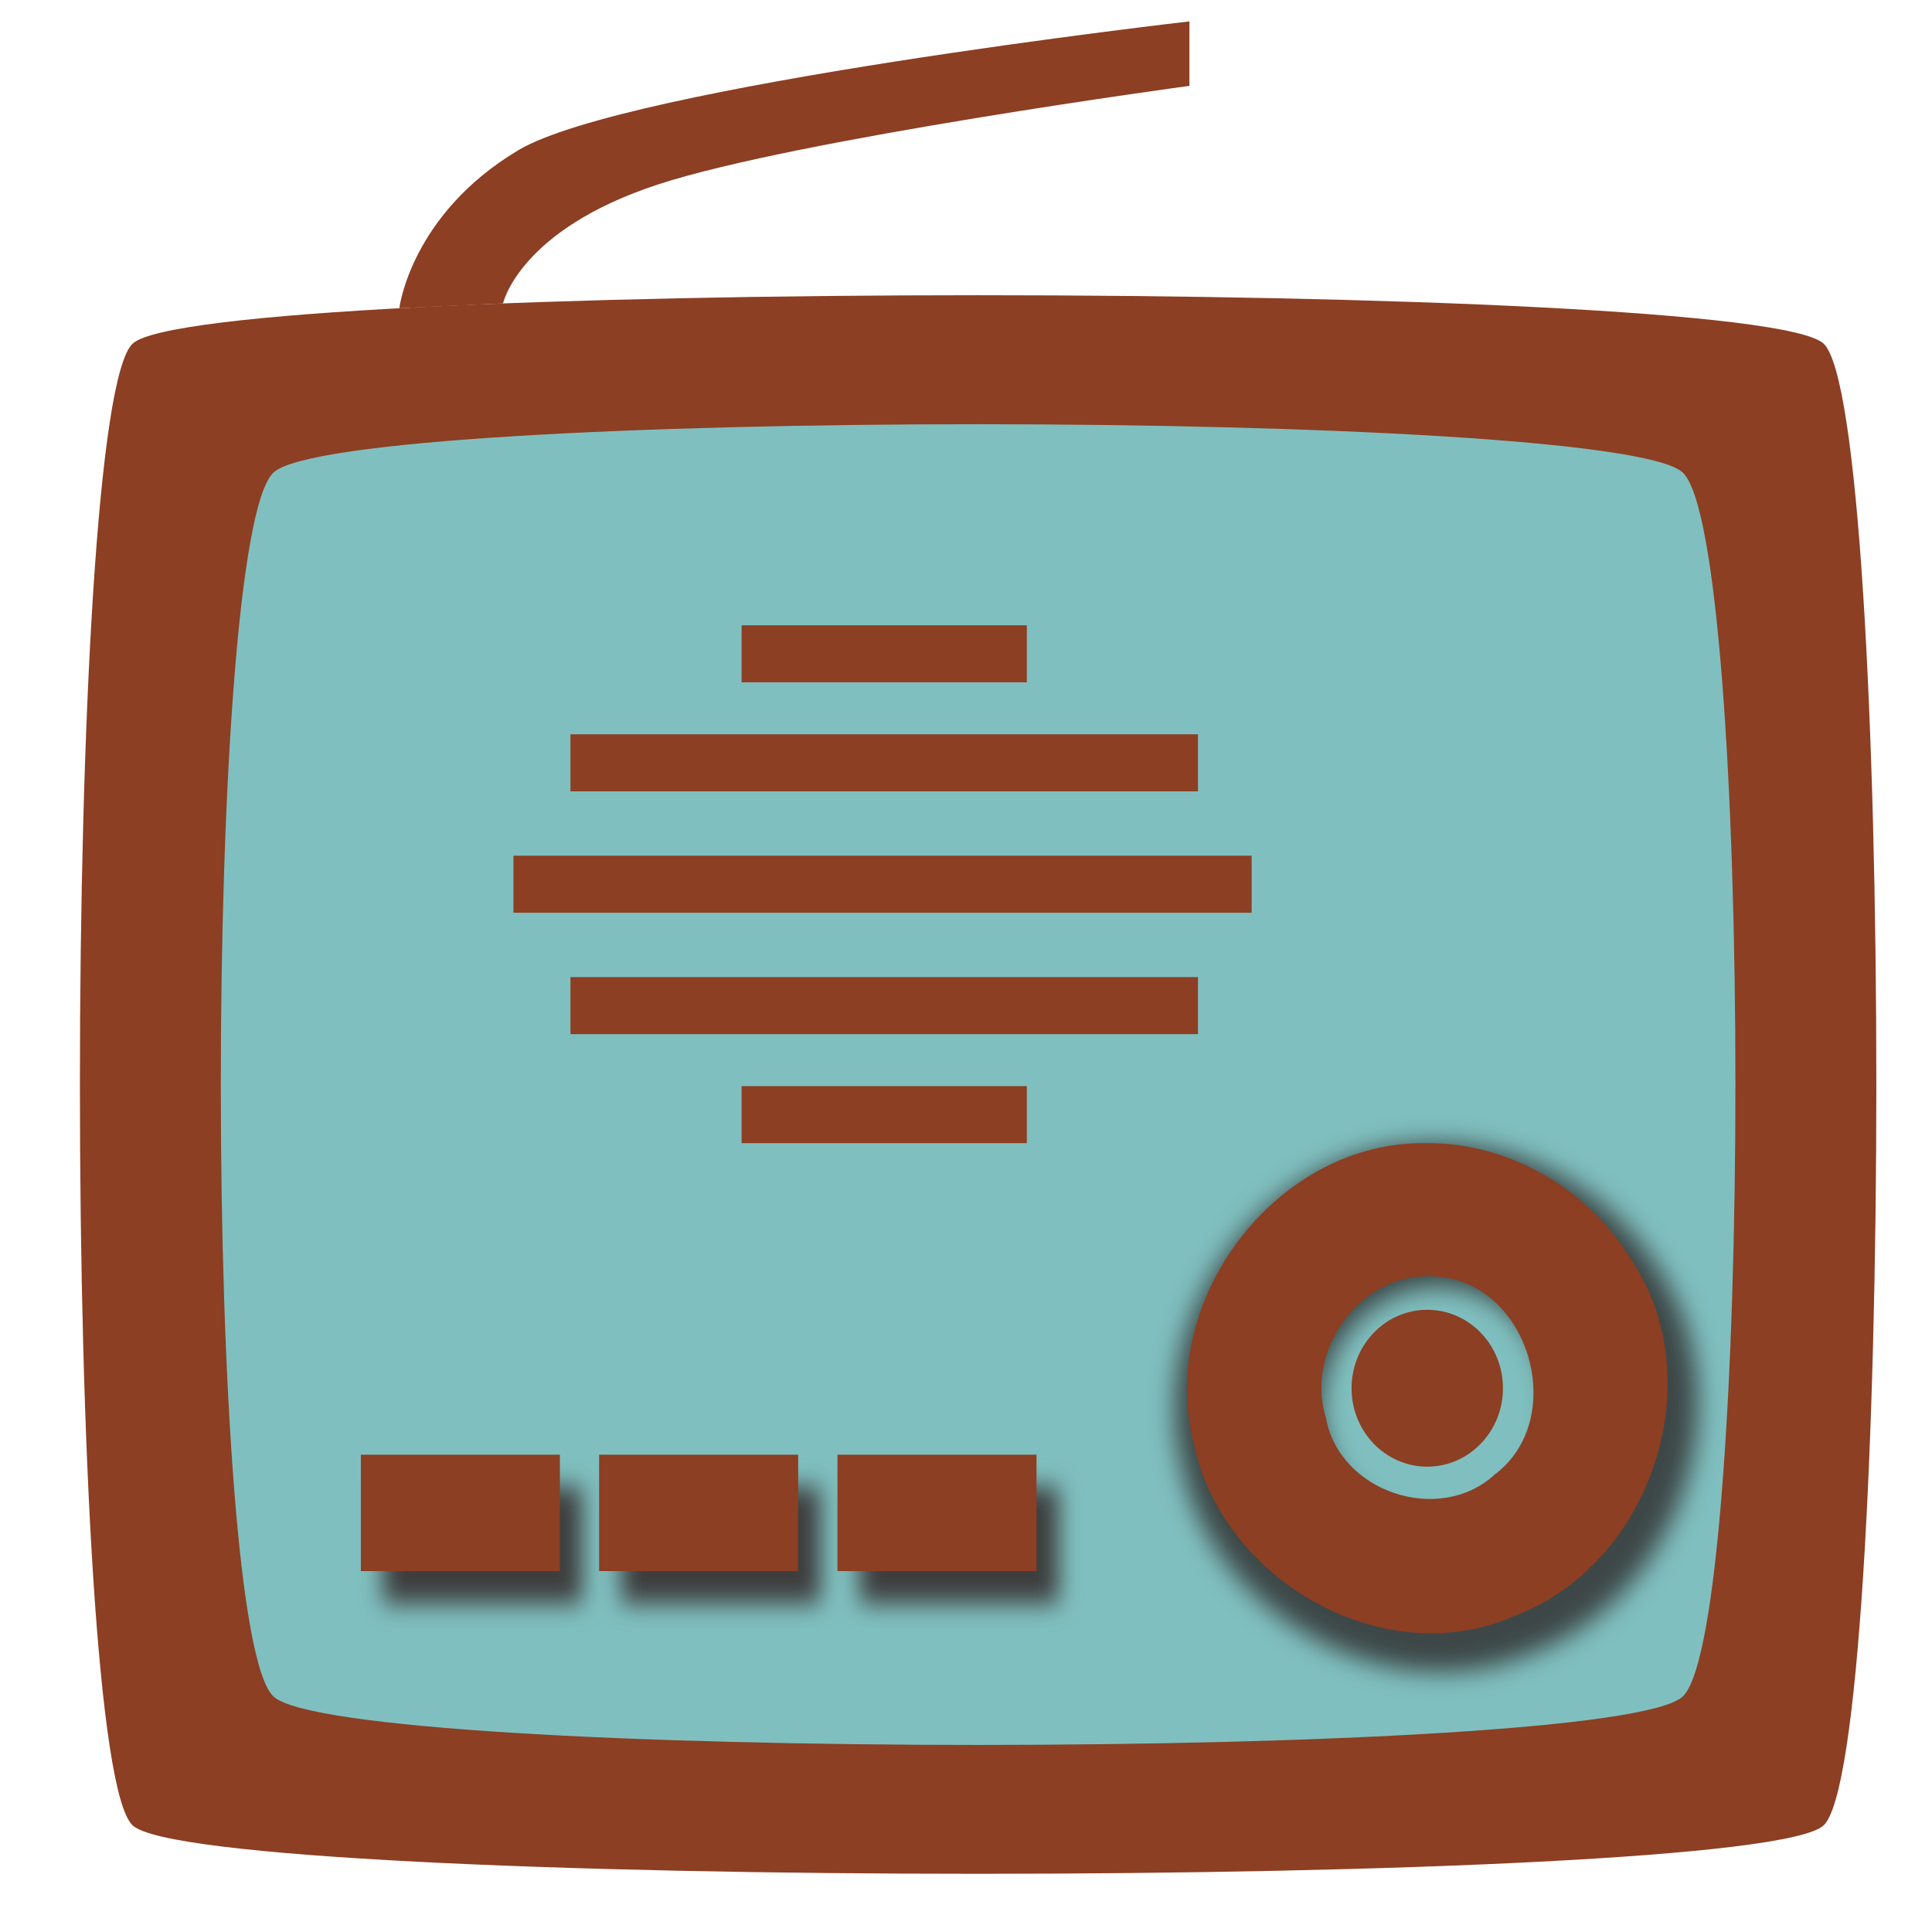
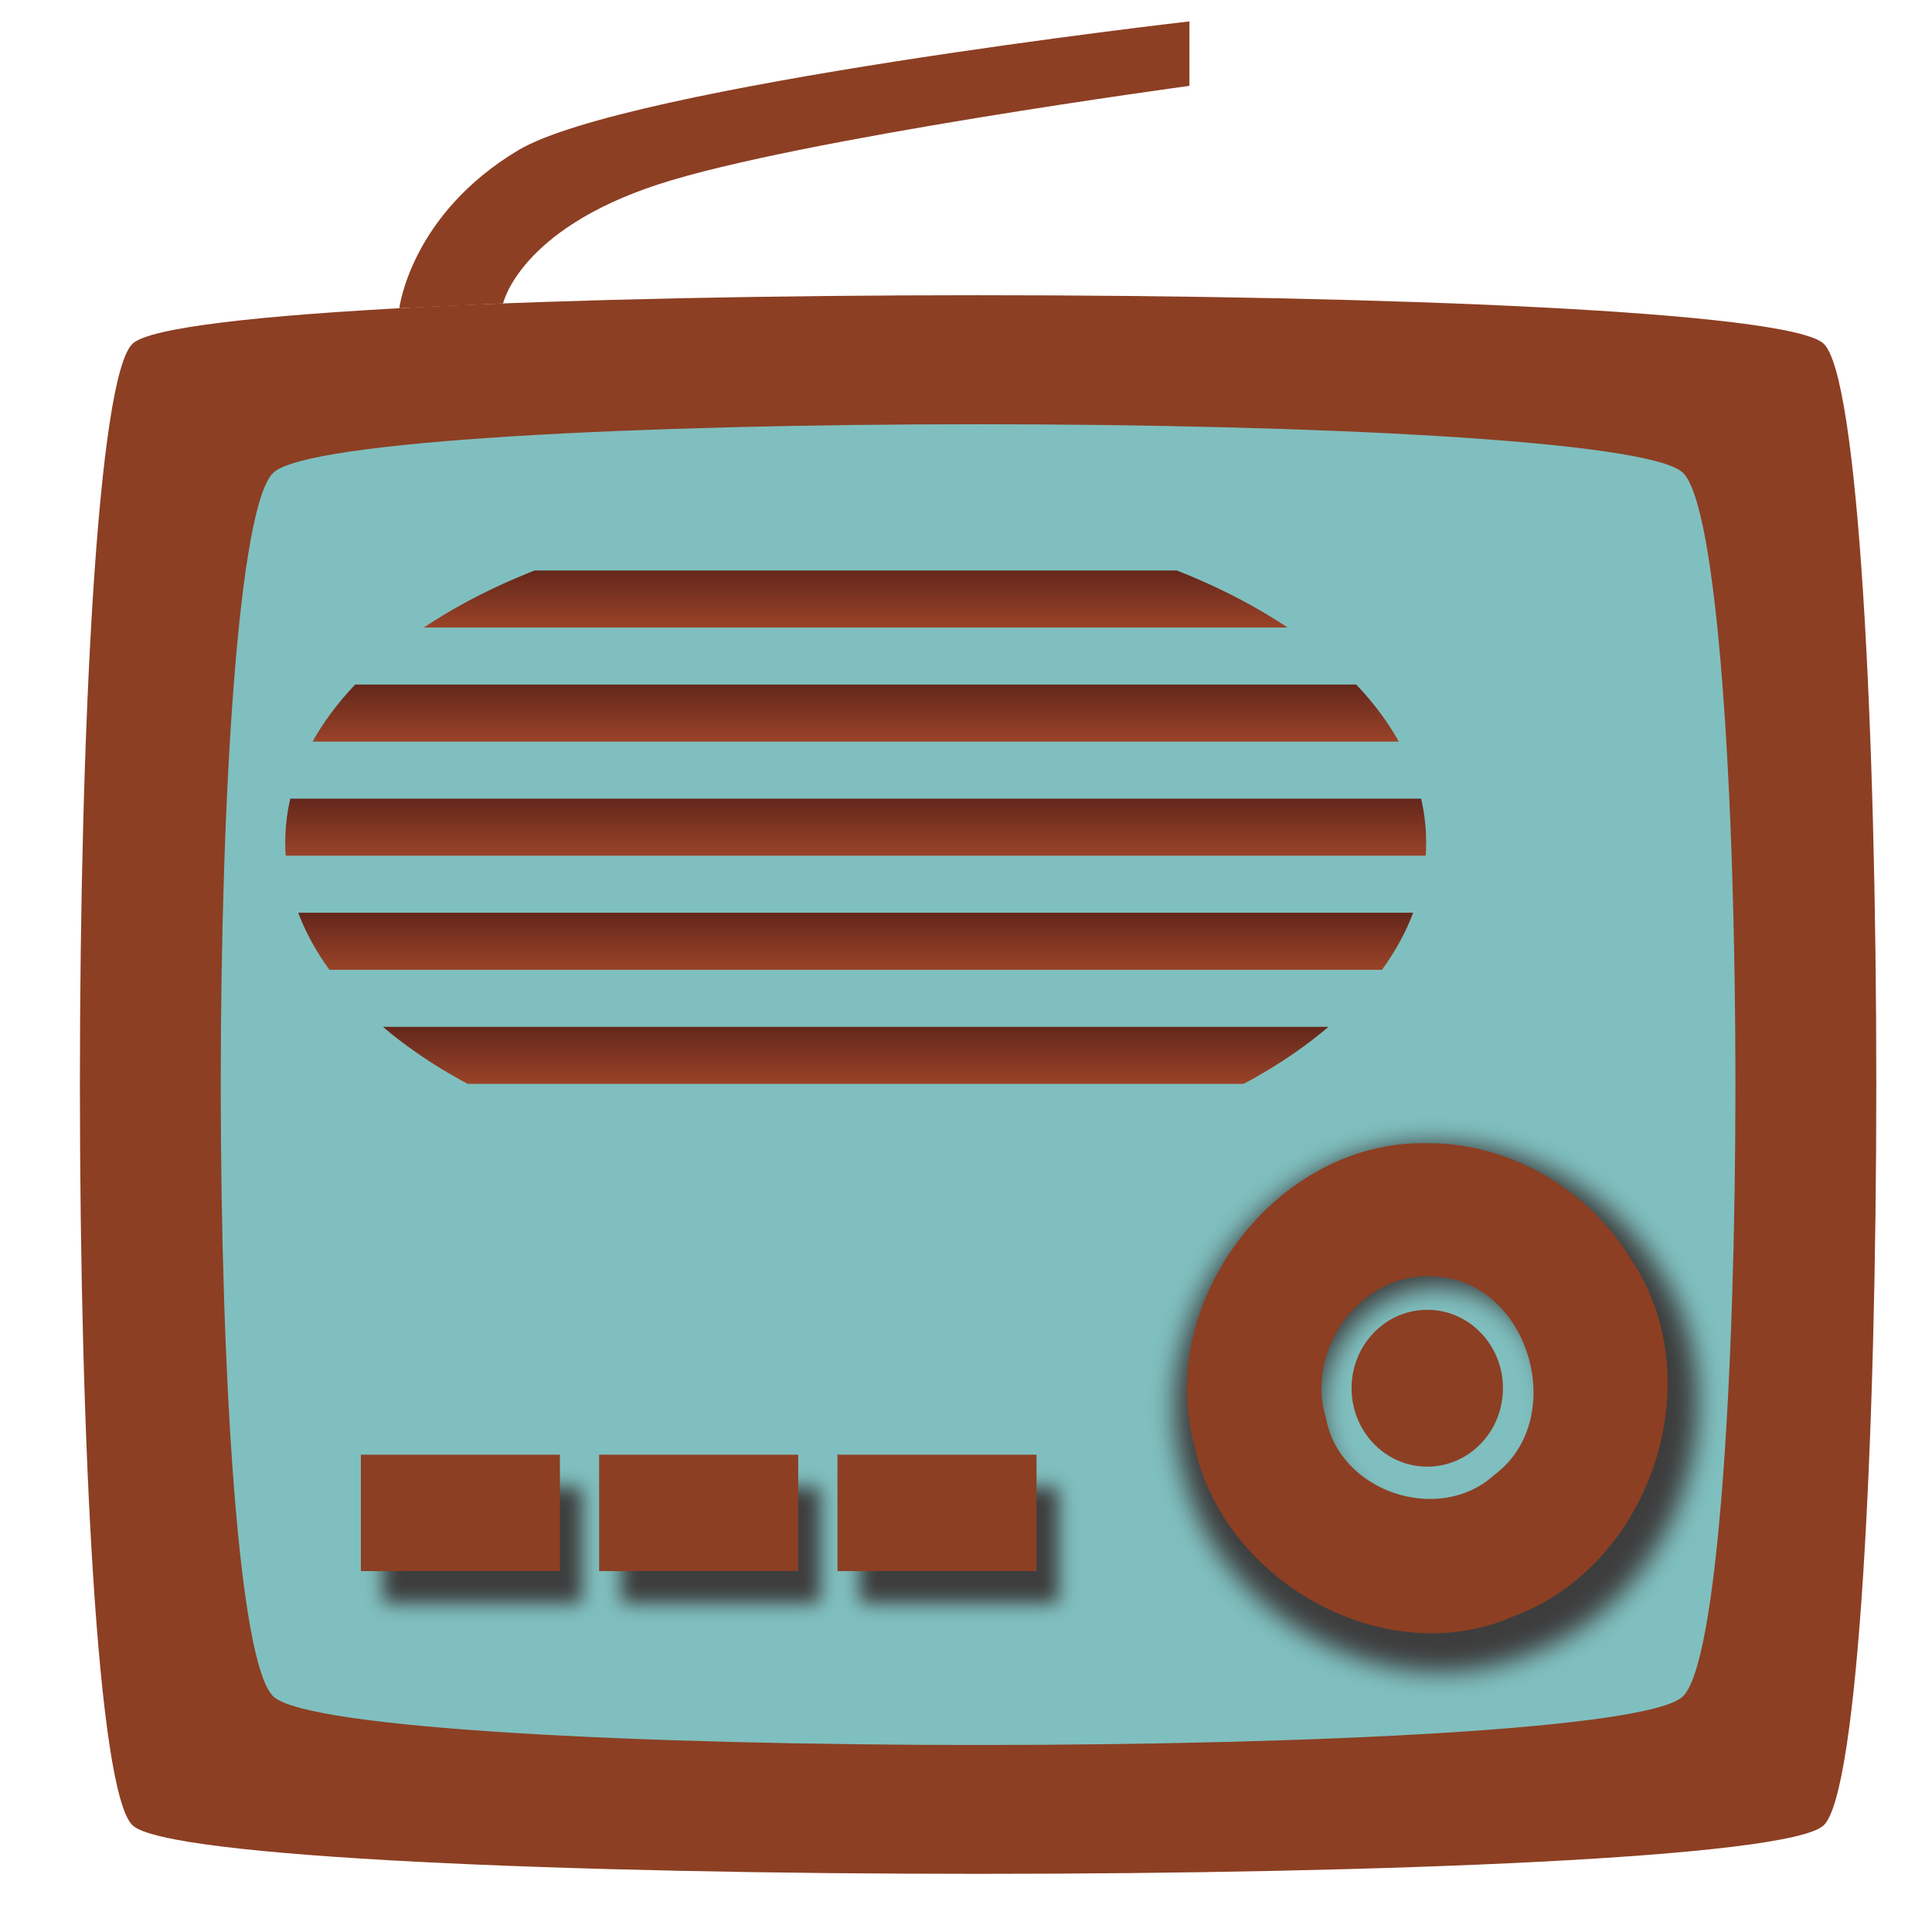
- <svg xmlns="http://www.w3.org/2000/svg" width="128" height="128" viewBox="0 0 33.867 33.867" version="1.1" id="svg1">
-   <defs id="defs1">
-     <filter style="color-interpolation-filters:sRGB" id="filter21" x="-0.038" y="-0.257" width="1.076" height="1.515">
-       <feGaussianBlur stdDeviation="0.161" id="feGaussianBlur21" />
+ <svg xmlns="http://www.w3.org/2000/svg" xmlns:xlink="http://www.w3.org/1999/xlink" width="128" height="128" viewBox="0 0 33.867 33.867">
+   <defs>
+     <linearGradient id="a">
+       <stop style="stop-color:#64271b;stop-opacity:1" offset="0" />
+       <stop style="stop-color:#d05f35;stop-opacity:1" offset="1" />
+     </linearGradient>
+     <linearGradient xlink:href="#a" id="e" gradientUnits="userSpaceOnUse" x1="15.875" y1="10" x2="15.875" y2="12" gradientTransform="matrix(1.45938 0 0 1 -8.2 0)" />
+     <linearGradient xlink:href="#a" id="f" gradientUnits="userSpaceOnUse" gradientTransform="matrix(1.45938 0 0 1 -8.2 4)" x1="15.875" y1="10" x2="15.875" y2="12" />
+     <linearGradient xlink:href="#a" id="g" gradientUnits="userSpaceOnUse" gradientTransform="matrix(1.45938 0 0 1 -8.2 2)" x1="15.875" y1="10" x2="15.875" y2="12" />
+     <linearGradient xlink:href="#a" id="h" gradientUnits="userSpaceOnUse" gradientTransform="matrix(1.45938 0 0 1 -8.2 6)" x1="15.875" y1="10" x2="15.875" y2="12" />
+     <linearGradient xlink:href="#a" id="i" gradientUnits="userSpaceOnUse" gradientTransform="matrix(1.45938 0 0 1 -8.2 8)" x1="15.875" y1="10" x2="15.875" y2="12" />
+     <filter style="color-interpolation-filters:sRGB" id="c" x="-.038" y="-.257" width="1.076" height="1.515">
+       <feGaussianBlur stdDeviation=".161" />
    </filter>
-     <filter style="color-interpolation-filters:sRGB" id="filter22" x="-0.056" y="-0.055" width="1.113" height="1.11">
-       <feGaussianBlur stdDeviation="0.237" id="feGaussianBlur22" />
+     <filter style="color-interpolation-filters:sRGB" id="b" x="-.056" y="-.055" width="1.113" height="1.11">
+       <feGaussianBlur stdDeviation=".237" />
    </filter>
+     <clipPath clipPathUnits="userSpaceOnUse" id="d">
+       <ellipse style="fill:#303030;fill-opacity:.838;stroke-width:.66" cx="15" cy="14.77" rx="10" ry="5.77" />
+     </clipPath>
  </defs>
-   <rect style="display:inline;fill:#80bfbf;fill-opacity:1;stroke:none;stroke-width:0.815" id="rect3" width="28.291" height="24.022" x="3" y="7" />
-   <g id="layer1">
-     <path id="path22" style="fill:#303030;fill-opacity:0.838;stroke-width:1;stroke-dasharray:none;filter:url(#filter22)" d="m 22,17.594 c -3.163,-0.079 -5.71,3.327 -4.9,6.348 0.591,2.862 3.993,4.821 6.722,3.607 2.856,-1.081 4.152,-4.952 2.441,-7.508 C 25.379,18.577 23.722,17.584 22,17.594 Z m 0.232,2.812 c 1.925,0.176 2.711,3.008 1.169,4.167 -1.164,1.072 -3.263,0.362 -3.538,-1.2 -0.452,-1.474 0.793,-3.147 2.369,-2.967 z" transform="matrix(0.9098376,0,0,0.8981764,5.171091,4.234249)" />
-     <path style="color:#000000;fill:#8c3f23;fill-opacity:1;stroke-width:1.181;-inkscape-stroke:none" d="m 2.327,6.022 c -1.235,1.129 -1.235,24.848 0,25.978 1.235,1.129 28.403,1.129 29.638,0 1.235,-1.129 1.235,-24.848 0,-25.978 -1.235,-1.129 -28.403,-1.129 -29.638,0 z m 2.47,2.259 c 1.235,-1.129 23.47,-1.123 24.698,0 1.235,1.129 1.235,20.33 0,21.46 -1.235,1.129 -23.463,1.129 -24.698,0 -1.235,-1.129 -1.235,-20.33 0,-21.46 z" id="rect1" />
-     <path style="fill:#8c3f23;fill-opacity:1;stroke:none;stroke-width:1.25" d="m 7,5.403 c 0,0 0.196,-1.64 2.084,-2.769 C 10.971,1.505 20.85,0.375 20.85,0.375 V 1.505 c 0,0 -6.871,0.93 -9.312,1.727 C 9.098,4.03 8.818,5.319 8.818,5.319 Z" id="path16" />
-     <path id="path3" style="fill:#8c3f23;fill-opacity:1;stroke-width:0.835;stroke-dasharray:none" d="m 25.028,20.04 c -2.644,-0.065 -4.773,2.77 -4.096,5.284 0.494,2.383 3.338,4.013 5.619,3.002 2.387,-0.9 3.47,-4.122 2.041,-6.25 -0.739,-1.218 -2.124,-2.044 -3.564,-2.036 z m 0.194,2.341 c 1.609,0.147 2.266,2.504 0.977,3.469 -0.973,0.892 -2.728,0.301 -2.957,-0.999 -0.378,-1.227 0.663,-2.619 1.98,-2.47 z" />
-     <ellipse style="fill:#8c3f23;fill-opacity:1;stroke:none;stroke-width:0.768" id="path21" cx="25.019" cy="24.335" rx="1.327" ry="1.375" />
-     <g id="g22" transform="matrix(0.7780885,0,0,0.6598387,8.491175,10.62896)" style="fill:#303030;fill-opacity:0.885;stroke-width:1;stroke-dasharray:none;filter:url(#filter22)" />
+   <path style="display:inline;fill:#80bfbf;fill-opacity:1;stroke:none;stroke-width:.857" d="M3 6h28.936v26H3z" />
+   <g style="display:inline">
+     <path style="filter:url(#b);fill:#3d3d3d" d="M22 17.594c-3.163-.079-5.71 3.327-4.9 6.347.59 2.863 3.992 4.821 6.722 3.607 2.856-1.08 4.151-4.952 2.441-7.508-.884-1.463-2.54-2.456-4.263-2.446Zm.232 2.812c1.925.177 2.711 3.008 1.17 4.167-1.165 1.072-3.264.362-3.539-1.2-.452-1.473.793-3.146 2.37-2.967z" transform="matrix(.90984 0 0 .89818 5.171 4.234)" />
+     <path style="fill:#8c3f23" d="M2.327 6.022c-1.235 1.13-1.235 24.849 0 25.978 1.234 1.13 28.403 1.13 29.638 0 1.234-1.13 1.234-24.848 0-25.978-1.235-1.129-28.404-1.129-29.638 0zm2.47 2.26c1.234-1.13 23.47-1.124 24.698 0 1.235 1.129 1.235 20.33 0 21.46-1.235 1.129-23.464 1.129-24.699 0-1.235-1.13-1.235-20.331 0-21.46z" />
+     <path style="fill:#8c3f23" d="M7 5.403s.196-1.64 2.084-2.769C10.97 1.504 20.85.375 20.85.375v1.13s-6.87.93-9.311 1.727c-2.44.798-2.72 2.087-2.72 2.087ZM25.028 20.04c-2.644-.065-4.773 2.77-4.096 5.284.494 2.382 3.338 4.013 5.62 3.002 2.386-.9 3.47-4.122 2.04-6.25-.74-1.218-2.124-2.044-3.564-2.036zm.195 2.341c1.608.147 2.266 2.504.977 3.469-.973.892-2.728.301-2.958-.999-.378-1.227.663-2.62 1.98-2.47z" />
+     <ellipse style="fill:#8c3f23" cx="25.019" cy="24.335" rx="1.327" ry="1.375" />
+     <g style="filter:url(#c);fill:#3d3d3d;display:inline">
+       <path style="fill:#3d3d3d;fill-opacity:1;stroke:none;stroke-width:1.296" d="M8.317 25.54h3v1.5h-3zm3.591 0h3v1.5h-3zm3.592 0h3v1.5h-3z" transform="matrix(1.1631 0 0 1.36028 -2.959 -8.677)" />
+     </g>
+     <g style="display:inline">
+       <path style="fill:#8c3f23;fill-opacity:1;stroke:none;stroke-width:1.296" d="M8.024 25h3v1.5h-3zm3.591 0h3v1.5h-3zm3.592 0h3v1.5h-3z" transform="matrix(1.1631 0 0 1.36028 -3.007 -8.507)" />
+     </g>
  </g>
-   <g id="g19" transform="matrix(1.163099,0,0,1.360284,-2.958823,-8.676685)" style="fill:#3d3d3d;fill-opacity:1;filter:url(#filter21)">
-     <rect style="fill:#3d3d3d;fill-opacity:1;stroke:none;stroke-width:1.296" id="rect17" width="3" height="1.5" x="8.317" y="25.54" />
-     <rect style="fill:#3d3d3d;fill-opacity:1;stroke:none;stroke-width:1.296" id="rect18" width="3" height="1.5" x="11.908" y="25.54" />
-     <rect style="fill:#3d3d3d;fill-opacity:1;stroke:none;stroke-width:1.296" id="rect19" width="3" height="1.5" x="15.5" y="25.54" />
-   </g>
-   <g id="g21" transform="matrix(1.163099,0,0,1.360284,-3.007155,-8.507108)">
-     <rect style="fill:#8c3f23;fill-opacity:1;stroke:none;stroke-width:1.296" id="rect9" width="3" height="1.5" x="8.024" y="25" />
-     <rect style="fill:#8c3f23;fill-opacity:1;stroke:none;stroke-width:1.296" id="rect10" width="3" height="1.5" x="11.615" y="25" />
-     <rect style="fill:#8c3f23;fill-opacity:1;stroke:none;stroke-width:1.296" id="rect11" width="3" height="1.5" x="15.207" y="25" />
-   </g>
-   <g id="g20">
-     <rect style="fill:#8c3f23;fill-opacity:1;stroke:none;stroke-width:1.058" id="rect12" width="12.941" height="1" x="9" y="15" />
-     <rect style="fill:#8c3f23;fill-opacity:1;stroke:none;stroke-width:0.976" id="rect13" width="11" height="1" x="10" y="17.128" />
-     <rect style="fill:#8c3f23;fill-opacity:1;stroke:none;stroke-width:0.976" id="rect14" width="11" height="1" x="10" y="12.872" />
-     <rect style="fill:#8c3f23;fill-opacity:1;stroke:none;stroke-width:0.658" id="rect15" width="5" height="1" x="13" y="10.961" />
-     <rect style="fill:#8c3f23;fill-opacity:1;stroke:none;stroke-width:0.658" id="rect16" width="5" height="1" x="13" y="19.039" />
+   <g clip-path="url(#d)">
+     <path style="fill:url(#e)" d="M5 10h20v1H5z" />
+     <path style="fill:url(#f)" d="M5 14h20v1H5z" />
+     <path style="fill:url(#g)" d="M5 12h20v1H5z" />
+     <path style="fill:url(#h)" d="M5 16h20v1H5z" />
+     <path style="fill:url(#i)" d="M5 18h20v1H5z" />
  </g>
</svg>
